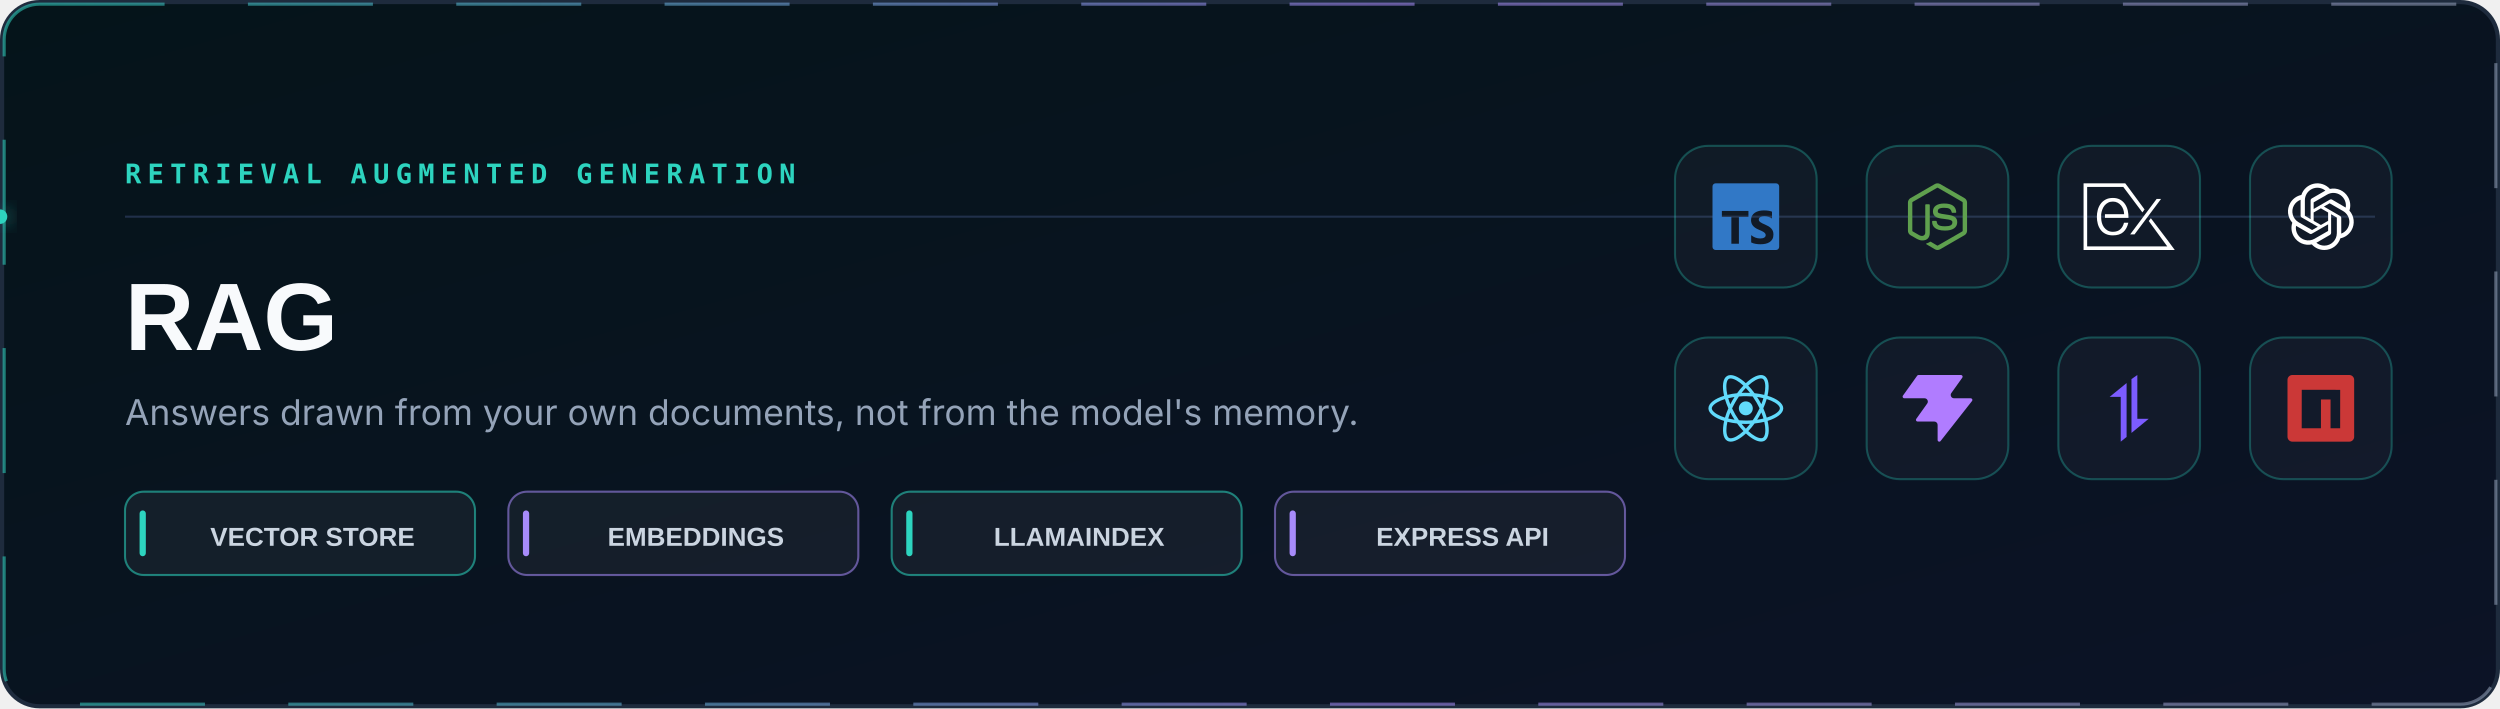
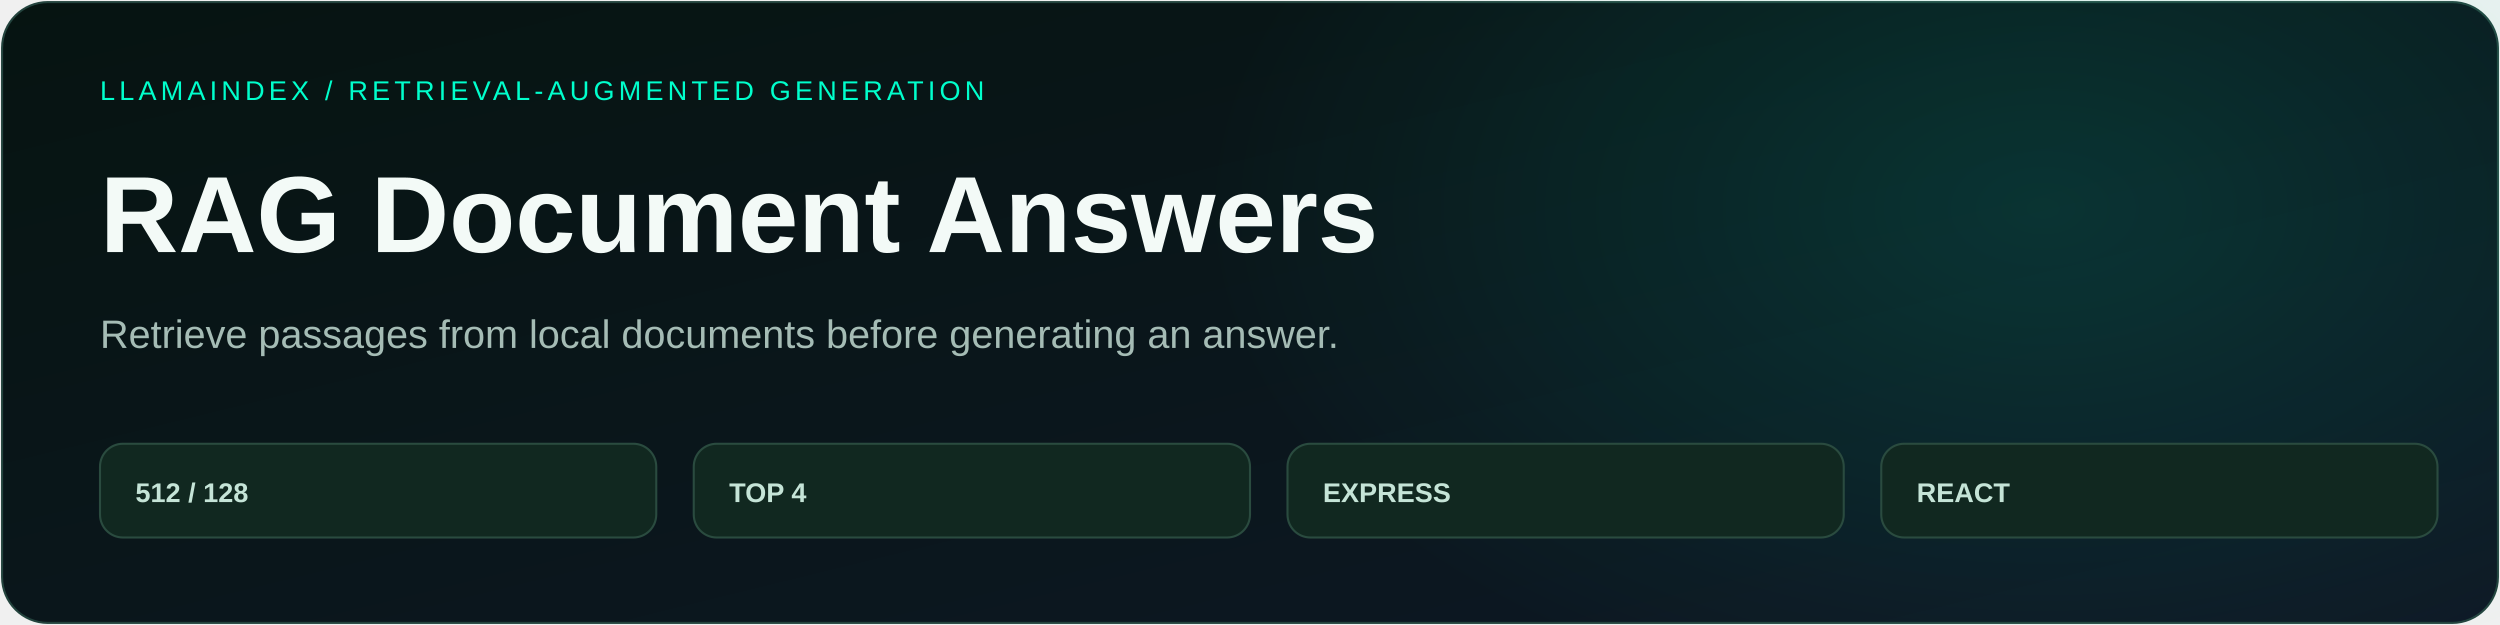
- <svg xmlns="http://www.w3.org/2000/svg" width="1200" height="340" viewBox="0 0 1200 340" role="img" aria-label="RAG - Answers drawn from your own documents, not from the model's memory.">
+ <svg xmlns="http://www.w3.org/2000/svg" width="1200" height="300" viewBox="0 0 1200 300" role="img" aria-labelledby="title">
  <defs>
-     <linearGradient id="bg" x1="0" y1="0" x2="1" y2="1">
-       <stop stop-color="#05141a" />
-       <stop offset="1" stop-color="#0c1326" />
+     <linearGradient id="bg" x2="1" y2="1">
+       <stop stop-color="#061411" />
+       <stop offset="1" stop-color="#0e1825" />
    </linearGradient>
-     <linearGradient id="edge" x1="0" y1="0" x2="1" y2="0">
-       <stop stop-color="#2dd4bf" />
-       <stop offset=".55" stop-color="#a78bfa" />
-       <stop offset="1" stop-color="#94a3b8" />
-     </linearGradient>
-     <linearGradient id="scan" x1="0" y1="0" x2="1" y2="0">
-       <stop stop-color="#fff" stop-opacity="0" />
-       <stop offset=".5" stop-color="#2dd4bf" stop-opacity=".09" />
-       <stop offset="1" stop-color="#fff" stop-opacity="0" />
-     </linearGradient>
-     <filter id="glow" x="-60%" y="-60%" width="220%" height="220%">
-       <feGaussianBlur stdDeviation="4" result="b" />
-       <feMerge>
-         <feMergeNode in="b" />
-         <feMergeNode in="SourceGraphic" />
-       </feMerge>
-     </filter>
-     <clipPath id="frame">
-       <rect x="1" y="1" width="1198" height="338" rx="18" />
-     </clipPath>
+     <radialGradient id="glow">
+       <stop stop-color="#00ffcc" stop-opacity=".13" />
+       <stop offset="1" stop-color="#00ffcc" stop-opacity="0" />
+     </radialGradient>
  </defs>
-   <rect x="1" y="1" width="1198" height="338" rx="18" fill="url(#bg)" stroke="#1e2b3d" stroke-width="2" />
-   <g clip-path="url(#frame)">
-     <rect x="-280" y="1" width="200" height="338" fill="url(#scan)" transform="skewX(-15)">
-       <animate attributeName="x" values="-280;1400" dur="9s" repeatCount="indefinite" />
-     </rect>
-   </g>
-   <rect x="2" y="2" width="1196" height="336" rx="17" fill="none" stroke="url(#edge)" stroke-width="1.5" stroke-dasharray="60 40" opacity=".55">
-     <animate attributeName="stroke-dashoffset" values="0;-400" dur="11s" repeatCount="indefinite" />
-   </rect>
-   <text x="60" y="88" fill="#2dd4bf" font-family="Consolas,monospace" font-size="13" font-weight="700" letter-spacing="3">RETRIEVAL AUGMENTED GENERATION</text>
-   <path d="M60 104H1140" stroke="#20304a" />
-   <path d="M60 104H1140" stroke="url(#edge)" stroke-width="2" stroke-dasharray="140 940">
-     <animate attributeName="stroke-dashoffset" values="140;-1080" dur="7s" repeatCount="indefinite" />
-   </path>
-   <circle cy="104" r="3.5" fill="#2dd4bf" filter="url(#glow)">
-     <animate attributeName="cx" values="60;1140;60" dur="7s" repeatCount="indefinite" />
-   </circle>
-   <text x="60" y="168" fill="#f8fafc" font-family="Segoe UI,Arial,sans-serif" font-size="46" font-weight="800">RAG</text>
-   <text x="60" y="204" fill="#94a3b8" font-family="Segoe UI,Inter,Arial,sans-serif" font-size="17">Answers drawn from your own documents, not from the model's memory.</text>
-   <g>
-     <rect x="60" y="236" width="168" height="40" rx="9" fill="#ffffff" fill-opacity=".05" stroke="#2dd4bf" stroke-opacity=".55" />
-     <rect x="67" y="245" width="3" height="22" rx="1.5" fill="#2dd4bf">
-       <animate attributeName="opacity" values=".3;1;.3" dur="2.6s" begin="0s" repeatCount="indefinite" />
-     </rect>
-     <text x="150" y="262" fill="#cbd5e1" font-family="Segoe UI,Arial,sans-serif" font-size="12.5" font-weight="700" text-anchor="middle">VECTOR STORE</text>
-   </g>
-   <g>
-     <rect x="244" y="236" width="168" height="40" rx="9" fill="#ffffff" fill-opacity=".05" stroke="#a78bfa" stroke-opacity=".55" />
-     <rect x="251" y="245" width="3" height="22" rx="1.5" fill="#a78bfa">
-       <animate attributeName="opacity" values=".3;1;.3" dur="2.6s" begin="0.4s" repeatCount="indefinite" />
-     </rect>
-     <text x="334" y="262" fill="#cbd5e1" font-family="Segoe UI,Arial,sans-serif" font-size="12.5" font-weight="700" text-anchor="middle">EMBEDDINGS</text>
-   </g>
-   <g>
-     <rect x="428" y="236" width="168" height="40" rx="9" fill="#ffffff" fill-opacity=".05" stroke="#2dd4bf" stroke-opacity=".55" />
-     <rect x="435" y="245" width="3" height="22" rx="1.5" fill="#2dd4bf">
-       <animate attributeName="opacity" values=".3;1;.3" dur="2.6s" begin="0.8s" repeatCount="indefinite" />
-     </rect>
-     <text x="518" y="262" fill="#cbd5e1" font-family="Segoe UI,Arial,sans-serif" font-size="12.5" font-weight="700" text-anchor="middle">LLAMAINDEX</text>
-   </g>
-   <g>
-     <rect x="612" y="236" width="168" height="40" rx="9" fill="#ffffff" fill-opacity=".05" stroke="#a78bfa" stroke-opacity=".55" />
-     <rect x="619" y="245" width="3" height="22" rx="1.5" fill="#a78bfa">
-       <animate attributeName="opacity" values=".3;1;.3" dur="2.6s" begin="1.2s" repeatCount="indefinite" />
-     </rect>
-     <text x="702" y="262" fill="#cbd5e1" font-family="Segoe UI,Arial,sans-serif" font-size="12.5" font-weight="700" text-anchor="middle">EXPRESS API</text>
-   </g>
-   <g>
-     <rect x="804" y="70" width="68" height="68" rx="16" fill="#ffffff" fill-opacity=".035" stroke="#2dd4bf" stroke-opacity=".3">
-       <animate attributeName="stroke-opacity" values=".18;.6;.18" dur="3.4s" begin="0s" repeatCount="indefinite" />
-     </rect>
-     <g transform="translate(822.00 88.00) scale(1.3333)">
-       <path d="M1.125 0C.502 0 0 .502 0 1.125v21.75C0 23.498.502 24 1.125 24h21.75c.623 0 1.125-.502 1.125-1.125V1.125C24 .502 23.498 0 22.875 0zm17.363 9.75c.612 0 1.154.037 1.627.111a6.38 6.38 0 0 1 1.306.34v2.458a3.95 3.95 0 0 0-.643-.361 5.093 5.093 0 0 0-.717-.26 5.453 5.453 0 0 0-1.426-.2c-.3 0-.573.028-.819.086a2.1 2.1 0 0 0-.623.242c-.17.104-.3.229-.393.374a.888.888 0 0 0-.14.49c0 .196.053.373.156.529.104.156.252.304.443.444s.423.276.696.41c.273.135.582.274.926.416.47.197.892.407 1.266.628.374.222.695.473.963.753.268.279.472.598.614.957.142.359.214.776.214 1.253 0 .657-.125 1.21-.373 1.656a3.033 3.033 0 0 1-1.012 1.085 4.38 4.38 0 0 1-1.487.596c-.566.12-1.163.18-1.79.18a9.916 9.916 0 0 1-1.84-.164 5.544 5.544 0 0 1-1.512-.493v-2.63a5.033 5.033 0 0 0 3.237 1.2c.333 0 .624-.03.872-.09.249-.06.456-.144.623-.25.166-.108.29-.234.373-.38a1.023 1.023 0 0 0-.074-1.089 2.12 2.12 0 0 0-.537-.5 5.597 5.597 0 0 0-.807-.444 27.72 27.72 0 0 0-1.007-.436c-.918-.383-1.602-.852-2.053-1.405-.45-.553-.676-1.222-.676-2.005 0-.614.123-1.141.369-1.582.246-.441.58-.804 1.004-1.089a4.494 4.494 0 0 1 1.47-.629 7.536 7.536 0 0 1 1.77-.201zm-15.113.188h9.563v2.166H9.506v9.646H6.789v-9.646H3.375z" fill="#3178C6" />
-     </g>
-   </g>
-   <g>
-     <rect x="896" y="70" width="68" height="68" rx="16" fill="#ffffff" fill-opacity=".035" stroke="#2dd4bf" stroke-opacity=".3">
-       <animate attributeName="stroke-opacity" values=".18;.6;.18" dur="3.4s" begin="0.3s" repeatCount="indefinite" />
-     </rect>
-     <g transform="translate(914.00 88.00) scale(1.3333)">
-       <path d="M11.998,24c-0.321,0-0.641-0.084-0.922-0.247l-2.936-1.737c-0.438-0.245-0.224-0.332-0.08-0.383 c0.585-0.203,0.703-0.25,1.328-0.604c0.065-0.037,0.151-0.023,0.218,0.017l2.256,1.339c0.082,0.045,0.197,0.045,0.272,0l8.795-5.076 c0.082-0.047,0.134-0.141,0.134-0.238V6.921c0-0.099-0.053-0.192-0.137-0.242l-8.791-5.072c-0.081-0.047-0.189-0.047-0.271,0 L3.075,6.68C2.99,6.729,2.936,6.825,2.936,6.921v10.15c0,0.097,0.054,0.189,0.139,0.235l2.409,1.392 c1.307,0.654,2.108-0.116,2.108-0.89V7.787c0-0.142,0.114-0.253,0.256-0.253h1.115c0.139,0,0.255,0.112,0.255,0.253v10.021 c0,1.745-0.95,2.745-2.604,2.745c-0.508,0-0.909,0-2.026-0.551L2.28,18.675c-0.57-0.329-0.922-0.945-0.922-1.604V6.921 c0-0.659,0.353-1.275,0.922-1.603l8.795-5.082c0.557-0.315,1.296-0.315,1.848,0l8.794,5.082c0.57,0.329,0.924,0.944,0.924,1.603 v10.15c0,0.659-0.354,1.273-0.924,1.604l-8.794,5.078C12.643,23.916,12.324,24,11.998,24z M19.099,13.993 c0-1.9-1.284-2.406-3.987-2.763c-2.731-0.361-3.009-0.548-3.009-1.187c0-0.528,0.235-1.233,2.258-1.233 c1.807,0,2.473,0.389,2.747,1.607c0.024,0.115,0.129,0.199,0.247,0.199h1.141c0.071,0,0.138-0.031,0.186-0.081 c0.048-0.054,0.074-0.123,0.067-0.196c-0.177-2.098-1.571-3.076-4.388-3.076c-2.508,0-4.004,1.058-4.004,2.833 c0,1.925,1.488,2.457,3.895,2.695c2.88,0.282,3.103,0.703,3.103,1.269c0,0.983-0.789,1.402-2.642,1.402 c-2.327,0-2.839-0.584-3.011-1.742c-0.02-0.124-0.126-0.215-0.253-0.215h-1.137c-0.141,0-0.254,0.112-0.254,0.253 c0,1.482,0.806,3.248,4.655,3.248C17.501,17.007,19.099,15.91,19.099,13.993z" fill="#5FA04E" />
-     </g>
-   </g>
-   <g>
-     <rect x="988" y="70" width="68" height="68" rx="16" fill="#ffffff" fill-opacity=".035" stroke="#2dd4bf" stroke-opacity=".3">
-       <animate attributeName="stroke-opacity" values=".18;.6;.18" dur="3.4s" begin="0.6s" repeatCount="indefinite" />
-     </rect>
-     <g transform="translate(1000.11 82.11) scale(1.8244)">
-       <path d="M12.262 16.666h1.146l6.975-9.325H19.22zm9.778 1.441v.004l-4.334-5.706-.557.74 4.873 6.682H.945V4.173h9.505l5.026 6.7.574-.772-4.374-5.928h.003l-.719-.945H0v17.544h24zM10.917 8.705a3.8 3.8 0 0 0-1.292-1.183q-.796-.45-1.916-.45c-.746 0-1.37.14-1.906.424a3.76 3.76 0 0 0-1.31 1.12 4.9 4.9 0 0 0-.75 1.581 7.17 7.17 0 0 0 0 3.696c.148.567.402 1.101.75 1.573a3.5 3.5 0 0 0 1.31 1.066q.803.39 1.906.389 1.77 0 2.739-.868.966-.867 1.328-2.457h-1.139q-.271 1.084-.977 1.734-.704.651-1.952.65-.812 0-1.392-.342a3.1 3.1 0 0 1-.957-.869 3.5 3.5 0 0 1-.551-1.182 5 5 0 0 1-.17-1.133 9 9 0 0 0-.015-.286 4.5 4.5 0 0 1 .015-.829c.047-.418.147-.83.296-1.223A3.7 3.7 0 0 1 5.54 9.05a2.9 2.9 0 0 1 .922-.742q.541-.28 1.246-.28c.47 0 .869.093 1.23.28q.541.281.922.742.379.461.587 1.057t.225 1.246H5.625l.004.957h6.182a7.3 7.3 0 0 0-.18-1.924 4.9 4.9 0 0 0-.715-1.68z" fill="#FFFFFF" />
-     </g>
-   </g>
-   <g>
-     <rect x="1080" y="70" width="68" height="68" rx="16" fill="#ffffff" fill-opacity=".035" stroke="#2dd4bf" stroke-opacity=".3">
-       <animate attributeName="stroke-opacity" values=".18;.6;.18" dur="3.4s" begin="0.9s" repeatCount="indefinite" />
-     </rect>
-     <g transform="translate(1098.01 88.00) scale(1.3333)">
-       <path d="M22.282 9.821a5.985 5.985 0 0 0-.516-4.911 6.046 6.046 0 0 0-6.51-2.9A6.065 6.065 0 0 0 4.981 4.182a5.985 5.985 0 0 0-3.998 2.9 6.046 6.046 0 0 0 .743 7.097 5.98 5.98 0 0 0 .511 4.911 6.051 6.051 0 0 0 6.515 2.9A5.985 5.985 0 0 0 13.26 24a6.056 6.056 0 0 0 5.772-4.206 5.989 5.989 0 0 0 3.998-2.9 6.056 6.056 0 0 0-.748-7.073zm-9.022 12.608a4.476 4.476 0 0 1-2.876-1.041l.142-.08 4.778-2.758a.795.795 0 0 0 .393-.681v-6.737l2.02 1.169a.071.071 0 0 1 .038.052v5.583a4.504 4.504 0 0 1-4.495 4.494zm-9.661-4.125a4.471 4.471 0 0 1-.535-3.014l.142.085 4.783 2.758a.771.771 0 0 0 .781 0l5.843-3.369v2.332a.08.08 0 0 1-.033.061L9.74 19.95a4.499 4.499 0 0 1-6.141-1.646zM2.341 7.896a4.485 4.485 0 0 1 2.365-1.973V11.6a.766.766 0 0 0 .388.676l5.814 3.354-2.02 1.169a.076.076 0 0 1-.071 0l-4.83-2.787A4.504 4.504 0 0 1 2.341 7.872zm16.596 3.856L13.104 8.364 15.119 7.2a.076.076 0 0 1 .071 0l4.83 2.791a4.494 4.494 0 0 1-.676 8.104v-5.677a.79.79 0 0 0-.407-.667zm2.011-3.023l-.142-.085-4.774-2.782a.776.776 0 0 0-.785 0L9.409 9.23V6.897a.066.066 0 0 1 .028-.061l4.83-2.787a4.499 4.499 0 0 1 6.68 4.66zM8.306 12.863l-2.02-1.164a.08.08 0 0 1-.038-.057V6.074a4.499 4.499 0 0 1 7.376-3.454l-.142.081L8.704 5.459a.795.795 0 0 0-.393.681zm1.098-2.365l2.602-1.5 2.607 1.5v2.999l-2.597 1.5-2.607-1.5Z" fill="#FFFFFF" />
-     </g>
-   </g>
-   <g>
-     <rect x="804" y="162" width="68" height="68" rx="16" fill="#ffffff" fill-opacity=".035" stroke="#2dd4bf" stroke-opacity=".3">
-       <animate attributeName="stroke-opacity" values=".18;.6;.18" dur="3.4s" begin="1.2s" repeatCount="indefinite" />
-     </rect>
-     <g transform="translate(820.04 178.04) scale(1.4967)">
-       <path d="M14.23 12.004a2.236 2.236 0 0 1-2.235 2.236 2.236 2.236 0 0 1-2.236-2.236 2.236 2.236 0 0 1 2.235-2.236 2.236 2.236 0 0 1 2.236 2.236zm2.648-10.69c-1.346 0-3.107.96-4.888 2.622-1.78-1.653-3.542-2.602-4.887-2.602-.41 0-.783.093-1.106.278-1.375.793-1.683 3.264-.973 6.365C1.98 8.917 0 10.42 0 12.004c0 1.59 1.99 3.097 5.043 4.03-.704 3.113-.39 5.588.988 6.38.32.187.69.275 1.102.275 1.345 0 3.107-.96 4.888-2.624 1.78 1.654 3.542 2.603 4.887 2.603.41 0 .783-.09 1.106-.275 1.374-.792 1.683-3.263.973-6.365C22.02 15.096 24 13.59 24 12.004c0-1.59-1.99-3.097-5.043-4.032.704-3.11.39-5.587-.988-6.38-.318-.184-.688-.277-1.092-.278zm-.005 1.09v.006c.225 0 .406.044.558.127.666.382.955 1.835.73 3.704-.054.46-.142.945-.25 1.44-.96-.236-2.006-.417-3.107-.534-.66-.905-1.345-1.727-2.035-2.447 1.592-1.48 3.087-2.292 4.105-2.295zm-9.77.02c1.012 0 2.514.808 4.11 2.28-.686.72-1.37 1.537-2.02 2.442-1.107.117-2.154.298-3.113.538-.112-.49-.195-.964-.254-1.42-.23-1.868.054-3.32.714-3.707.19-.09.4-.127.563-.132zm4.882 3.05c.455.468.91.992 1.36 1.564-.44-.02-.89-.034-1.345-.034-.46 0-.915.01-1.36.034.44-.572.895-1.096 1.345-1.565zM12 8.1c.74 0 1.477.034 2.202.093.406.582.802 1.203 1.183 1.86.372.64.71 1.29 1.018 1.946-.308.655-.646 1.31-1.013 1.95-.38.66-.773 1.288-1.18 1.87-.728.063-1.466.098-2.21.098-.74 0-1.477-.035-2.202-.093-.406-.582-.802-1.204-1.183-1.86-.372-.64-.71-1.29-1.018-1.946.303-.657.646-1.313 1.013-1.954.38-.66.773-1.286 1.18-1.868.728-.064 1.466-.098 2.21-.098zm-3.635.254c-.24.377-.48.763-.704 1.16-.225.39-.435.782-.635 1.174-.265-.656-.49-1.31-.676-1.947.64-.15 1.315-.283 2.015-.386zm7.26 0c.695.103 1.365.23 2.006.387-.18.632-.405 1.282-.66 1.933-.2-.39-.41-.783-.64-1.174-.225-.392-.465-.774-.705-1.146zm3.063.675c.484.15.944.317 1.375.498 1.732.74 2.852 1.708 2.852 2.476-.005.768-1.125 1.74-2.857 2.475-.42.18-.88.342-1.355.493-.28-.958-.646-1.956-1.1-2.98.45-1.017.81-2.01 1.085-2.964zm-13.395.004c.278.96.645 1.957 1.1 2.98-.45 1.017-.812 2.01-1.086 2.964-.484-.15-.944-.318-1.37-.5-1.732-.737-2.852-1.706-2.852-2.474 0-.768 1.12-1.742 2.852-2.476.42-.18.88-.342 1.356-.494zm11.678 4.28c.265.657.49 1.312.676 1.948-.64.157-1.316.29-2.016.39.24-.375.48-.762.705-1.158.225-.39.435-.788.636-1.18zm-9.945.02c.2.392.41.783.64 1.175.23.39.465.772.705 1.143-.695-.102-1.365-.23-2.006-.386.18-.63.406-1.282.66-1.933zM17.92 16.32c.112.493.2.968.254 1.423.23 1.868-.054 3.32-.714 3.708-.147.09-.338.128-.563.128-1.012 0-2.514-.807-4.11-2.28.686-.72 1.37-1.536 2.02-2.44 1.107-.118 2.154-.3 3.113-.54zm-11.83.01c.96.234 2.006.415 3.107.532.66.905 1.345 1.727 2.035 2.446-1.595 1.483-3.092 2.295-4.11 2.295-.22-.005-.406-.05-.553-.132-.666-.38-.955-1.834-.73-3.703.054-.46.142-.944.25-1.438zm4.56.64c.44.02.89.034 1.345.034.46 0 .915-.01 1.36-.034-.44.572-.895 1.095-1.345 1.565-.455-.47-.91-.993-1.36-1.565z" fill="#61DAFB" />
-     </g>
-   </g>
-   <g>
-     <rect x="896" y="162" width="68" height="68" rx="16" fill="#ffffff" fill-opacity=".035" stroke="#2dd4bf" stroke-opacity=".3">
-       <animate attributeName="stroke-opacity" values=".18;.6;.18" dur="3.4s" begin="1.5s" repeatCount="indefinite" />
-     </rect>
-     <g transform="translate(913.25 179.25) scale(1.3962)">
-       <path d="M13.056 23.238a.57.57 0 0 1-1.02-.355v-5.202c0-.63-.512-1.143-1.144-1.143H5.148a.57.57 0 0 1-.464-.903l3.777-5.29c.54-.753 0-1.804-.93-1.804H.57a.574.574 0 0 1-.543-.746.6.6 0 0 1 .08-.157L5.008.78a.57.57 0 0 1 .467-.24h14.589a.57.57 0 0 1 .466.903l-3.778 5.29c-.54.755 0 1.806.93 1.806h5.745c.238 0 .424.138.513.322a.56.56 0 0 1-.063.603z" fill="#B07CFF" />
-     </g>
-   </g>
-   <g>
-     <rect x="988" y="162" width="68" height="68" rx="16" fill="#ffffff" fill-opacity=".035" stroke="#2dd4bf" stroke-opacity=".3">
-       <animate attributeName="stroke-opacity" values=".18;.6;.18" dur="3.4s" begin="1.8s" repeatCount="indefinite" />
-     </rect>
-     <g transform="translate(1006.01 180.00) scale(1.3333)">
-       <path d="M11.068 2.9V22.297l-2.114 1.703V7.864H4.975l6.093-4.964zM14.934 0v15.767H19.025l-6.2 5.089V1.469L14.934 0z" fill="#7C5CFF" />
-     </g>
-   </g>
-   <g>
-     <rect x="1080" y="162" width="68" height="68" rx="16" fill="#ffffff" fill-opacity=".035" stroke="#2dd4bf" stroke-opacity=".3">
-       <animate attributeName="stroke-opacity" values=".18;.6;.18" dur="3.4s" begin="2.1s" repeatCount="indefinite" />
-     </rect>
-     <g transform="translate(1098.00 180.00) scale(1.3333)">
-       <path d="M1.763 0C.786 0 0 .786 0 1.763v20.474C0 23.214.786 24 1.763 24h20.474c.977 0 1.763-.786 1.763-1.763V1.763C24 .786 23.214 0 22.237 0zM5.13 5.323l13.837.019-.009 13.836h-3.464l.01-10.382h-3.456L12.04 19.17H5.113z" fill="#CB3837" />
-     </g>
+   <rect x="1" y="1" width="1198" height="298" rx="22" fill="url(#bg)" stroke="#23433d" />
+   <ellipse cx="980" cy="100" rx="400" ry="250" fill="url(#glow)" />
+   <g font-family="Segoe UI,Arial,sans-serif">
+     <text x="48" y="48" font-size="13" fill="#00ffcc" letter-spacing="2">LLAMAINDEX / RETRIEVAL-AUGMENTED GENERATION</text>
+     <text x="48" y="121" font-size="52" fill="#f3faf7" font-weight="700">RAG Document Answers</text>
+     <text x="48" y="167" font-size="19" fill="#a5bcb5">Retrieve passages from local documents before generating an answer.</text>
+     <rect x="48" y="213" width="267" height="45" rx="11" fill="#112820" stroke="#2a4b3f" />
+     <text x="65" y="241" font-size="13" fill="#c5e4d7" font-weight="600">512 / 128</text>
+     <rect x="333" y="213" width="267" height="45" rx="11" fill="#112820" stroke="#2a4b3f" />
+     <text x="350" y="241" font-size="13" fill="#c5e4d7" font-weight="600">TOP 4</text>
+     <rect x="618" y="213" width="267" height="45" rx="11" fill="#112820" stroke="#2a4b3f" />
+     <text x="635" y="241" font-size="13" fill="#c5e4d7" font-weight="600">EXPRESS</text>
+     <rect x="903" y="213" width="267" height="45" rx="11" fill="#112820" stroke="#2a4b3f" />
+     <text x="920" y="241" font-size="13" fill="#c5e4d7" font-weight="600">REACT</text>
  </g>
</svg>
